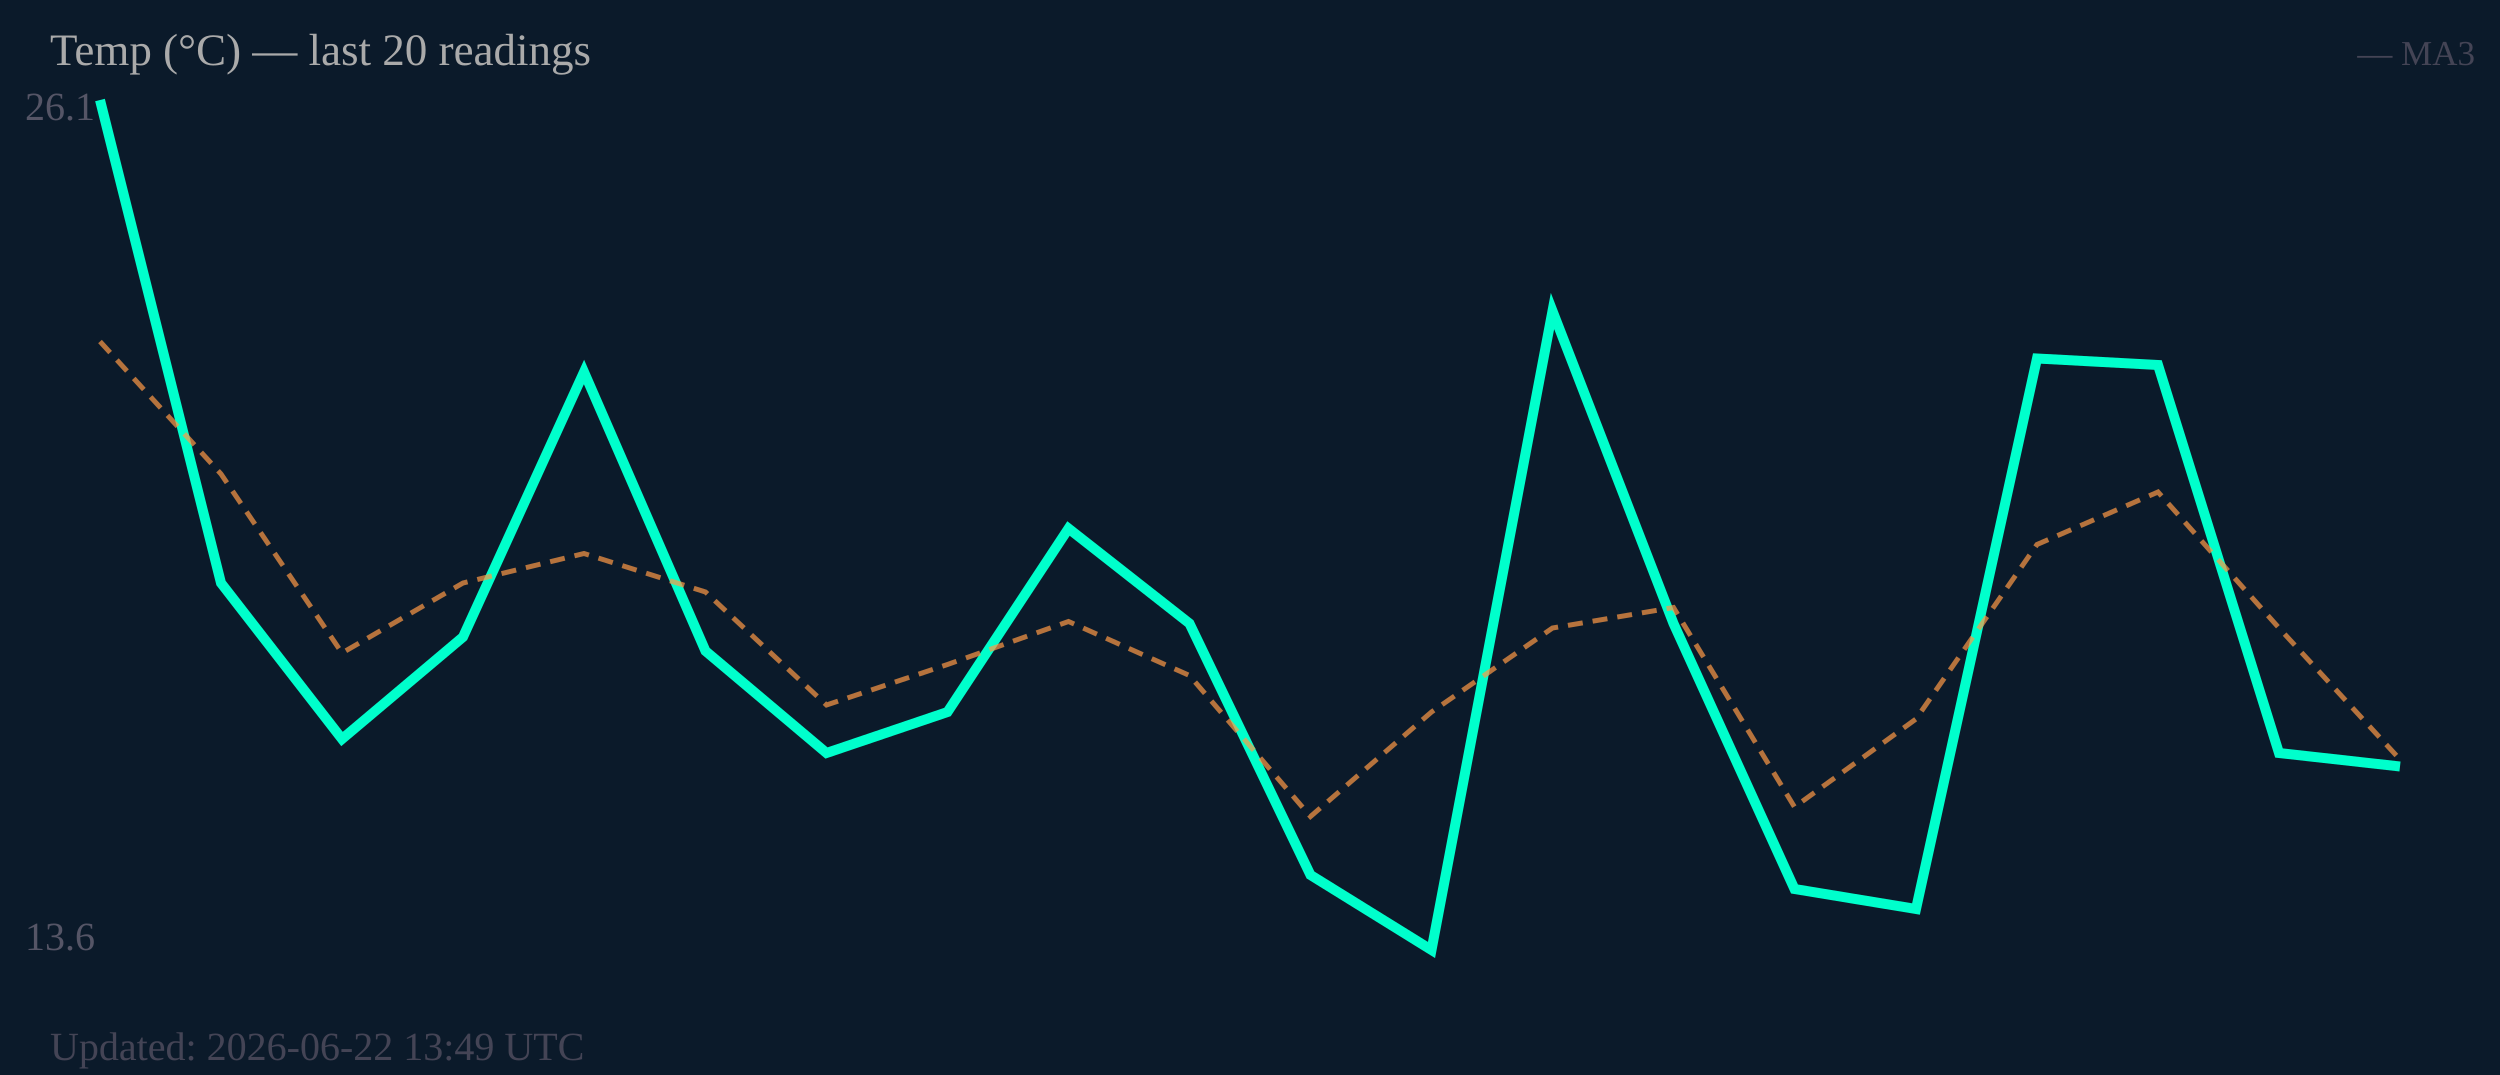
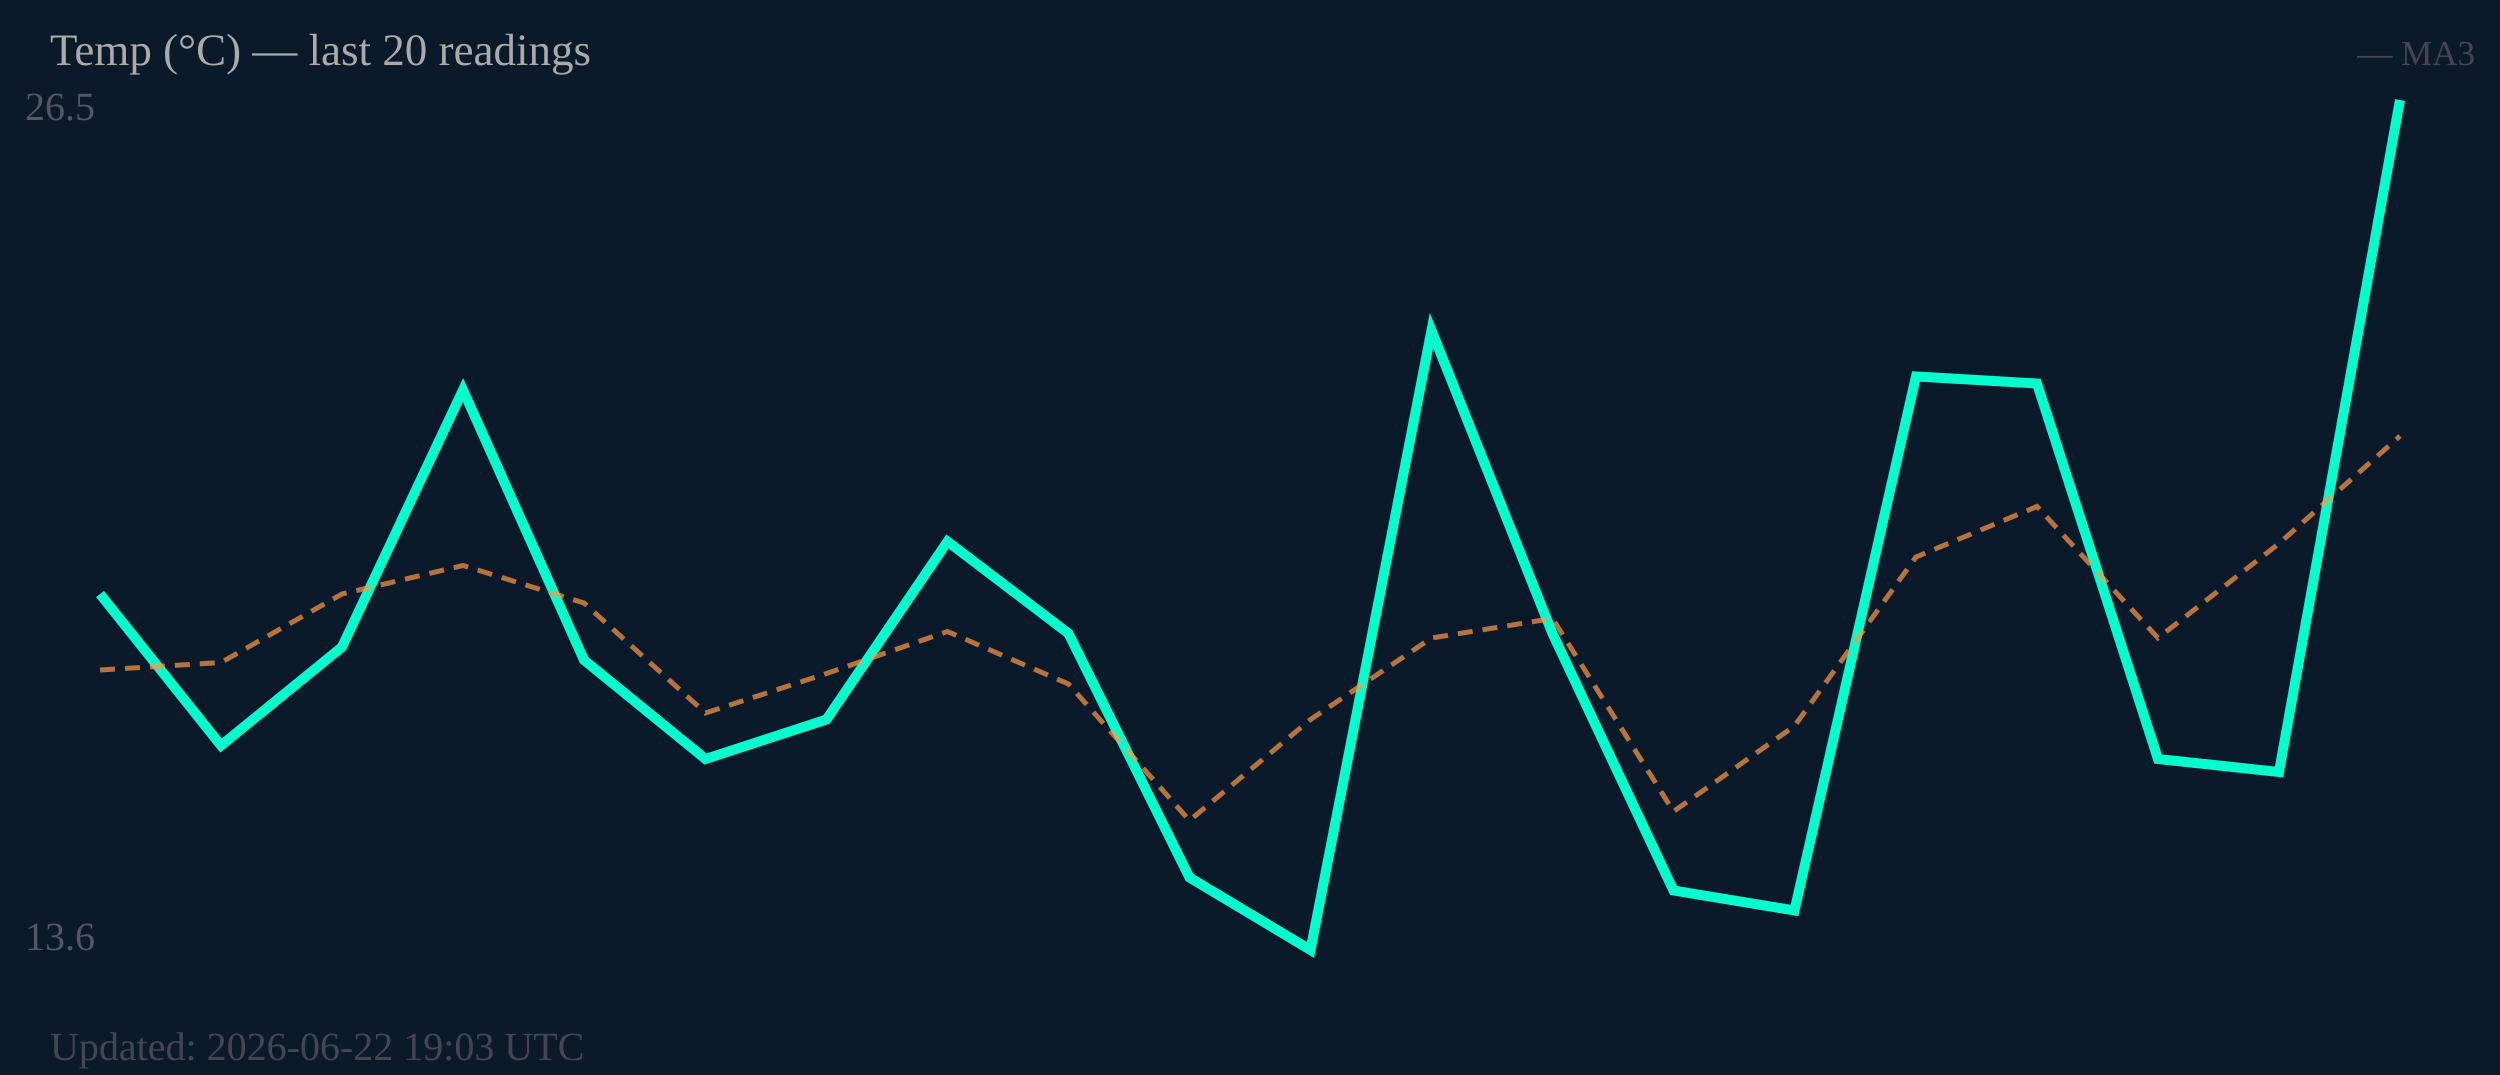
<svg xmlns="http://www.w3.org/2000/svg" width="500" height="215" viewBox="0 0 500 215">
  <rect width="500" height="215" fill="#0b1a2a" />
-   <text x="5" y="24" font-size="8" fill="#556">26.1</text>
+   <text x="5" y="24" font-size="8" fill="#556">26.5</text>
  <text x="5" y="190" font-size="8" fill="#556">13.6</text>
-   <polyline fill="none" stroke="#00ffcc" stroke-width="2" points="20.0,20.0 44.2,116.6 68.4,147.8 92.6,127.4 116.8,74.4 141.1,130.2 165.3,150.6 189.5,142.4 213.7,105.7 237.9,124.7 262.1,175.0 286.3,190.0 310.5,62.2 334.7,124.7 358.9,177.8 383.2,181.8 407.4,71.7 431.6,73.0 455.8,150.6 480.0,153.3" />
-   <polyline fill="none" stroke="#ff9944" stroke-width="1" stroke-dasharray="3,2" opacity="0.7" points="20.0,68.3 44.2,94.8 68.4,130.6 92.6,116.6 116.8,110.7 141.1,118.4 165.3,141.0 189.5,132.9 213.7,124.3 237.9,135.1 262.1,163.3 286.3,142.4 310.5,125.6 334.7,121.5 358.9,161.4 383.2,143.8 407.4,108.9 431.6,98.4 455.8,125.6 480.0,151.9" />
+   <polyline fill="none" stroke="#00ffcc" stroke-width="2" points="20.0,118.8 44.2,149.1 68.4,129.4 92.6,78.0 116.8,132.0 141.1,151.8 165.3,143.9 189.5,108.3 213.7,126.7 237.9,175.5 262.1,190.0 286.3,66.1 310.5,126.7 334.7,178.1 358.9,182.1 383.2,75.3 407.4,76.7 431.6,151.8 455.8,154.4 480.0,20.0" />
+   <polyline fill="none" stroke="#ff9944" stroke-width="1" stroke-dasharray="3,2" opacity="0.7" points="20.0,134.0 44.2,132.5 68.4,118.8 92.6,113.1 116.8,120.6 141.1,142.6 165.3,134.7 189.5,126.3 213.7,136.8 237.9,164.1 262.1,143.9 286.3,127.6 310.5,123.7 334.7,162.3 358.9,145.2 383.2,111.4 407.4,101.3 431.6,127.6 455.8,108.7 480.0,87.2" />
  <text x="10" y="13" font-size="9" fill="#aaa">Temp (°C) — last 20 readings</text>
  <text x="495" y="13" font-size="7" fill="#445" text-anchor="end">— MA3</text>
-   <text x="10" y="212" font-size="8" fill="#445">Updated: 2026-06-22 13:49 UTC</text>
+   <text x="10" y="212" font-size="8" fill="#445">Updated: 2026-06-22 19:03 UTC</text>
</svg>
